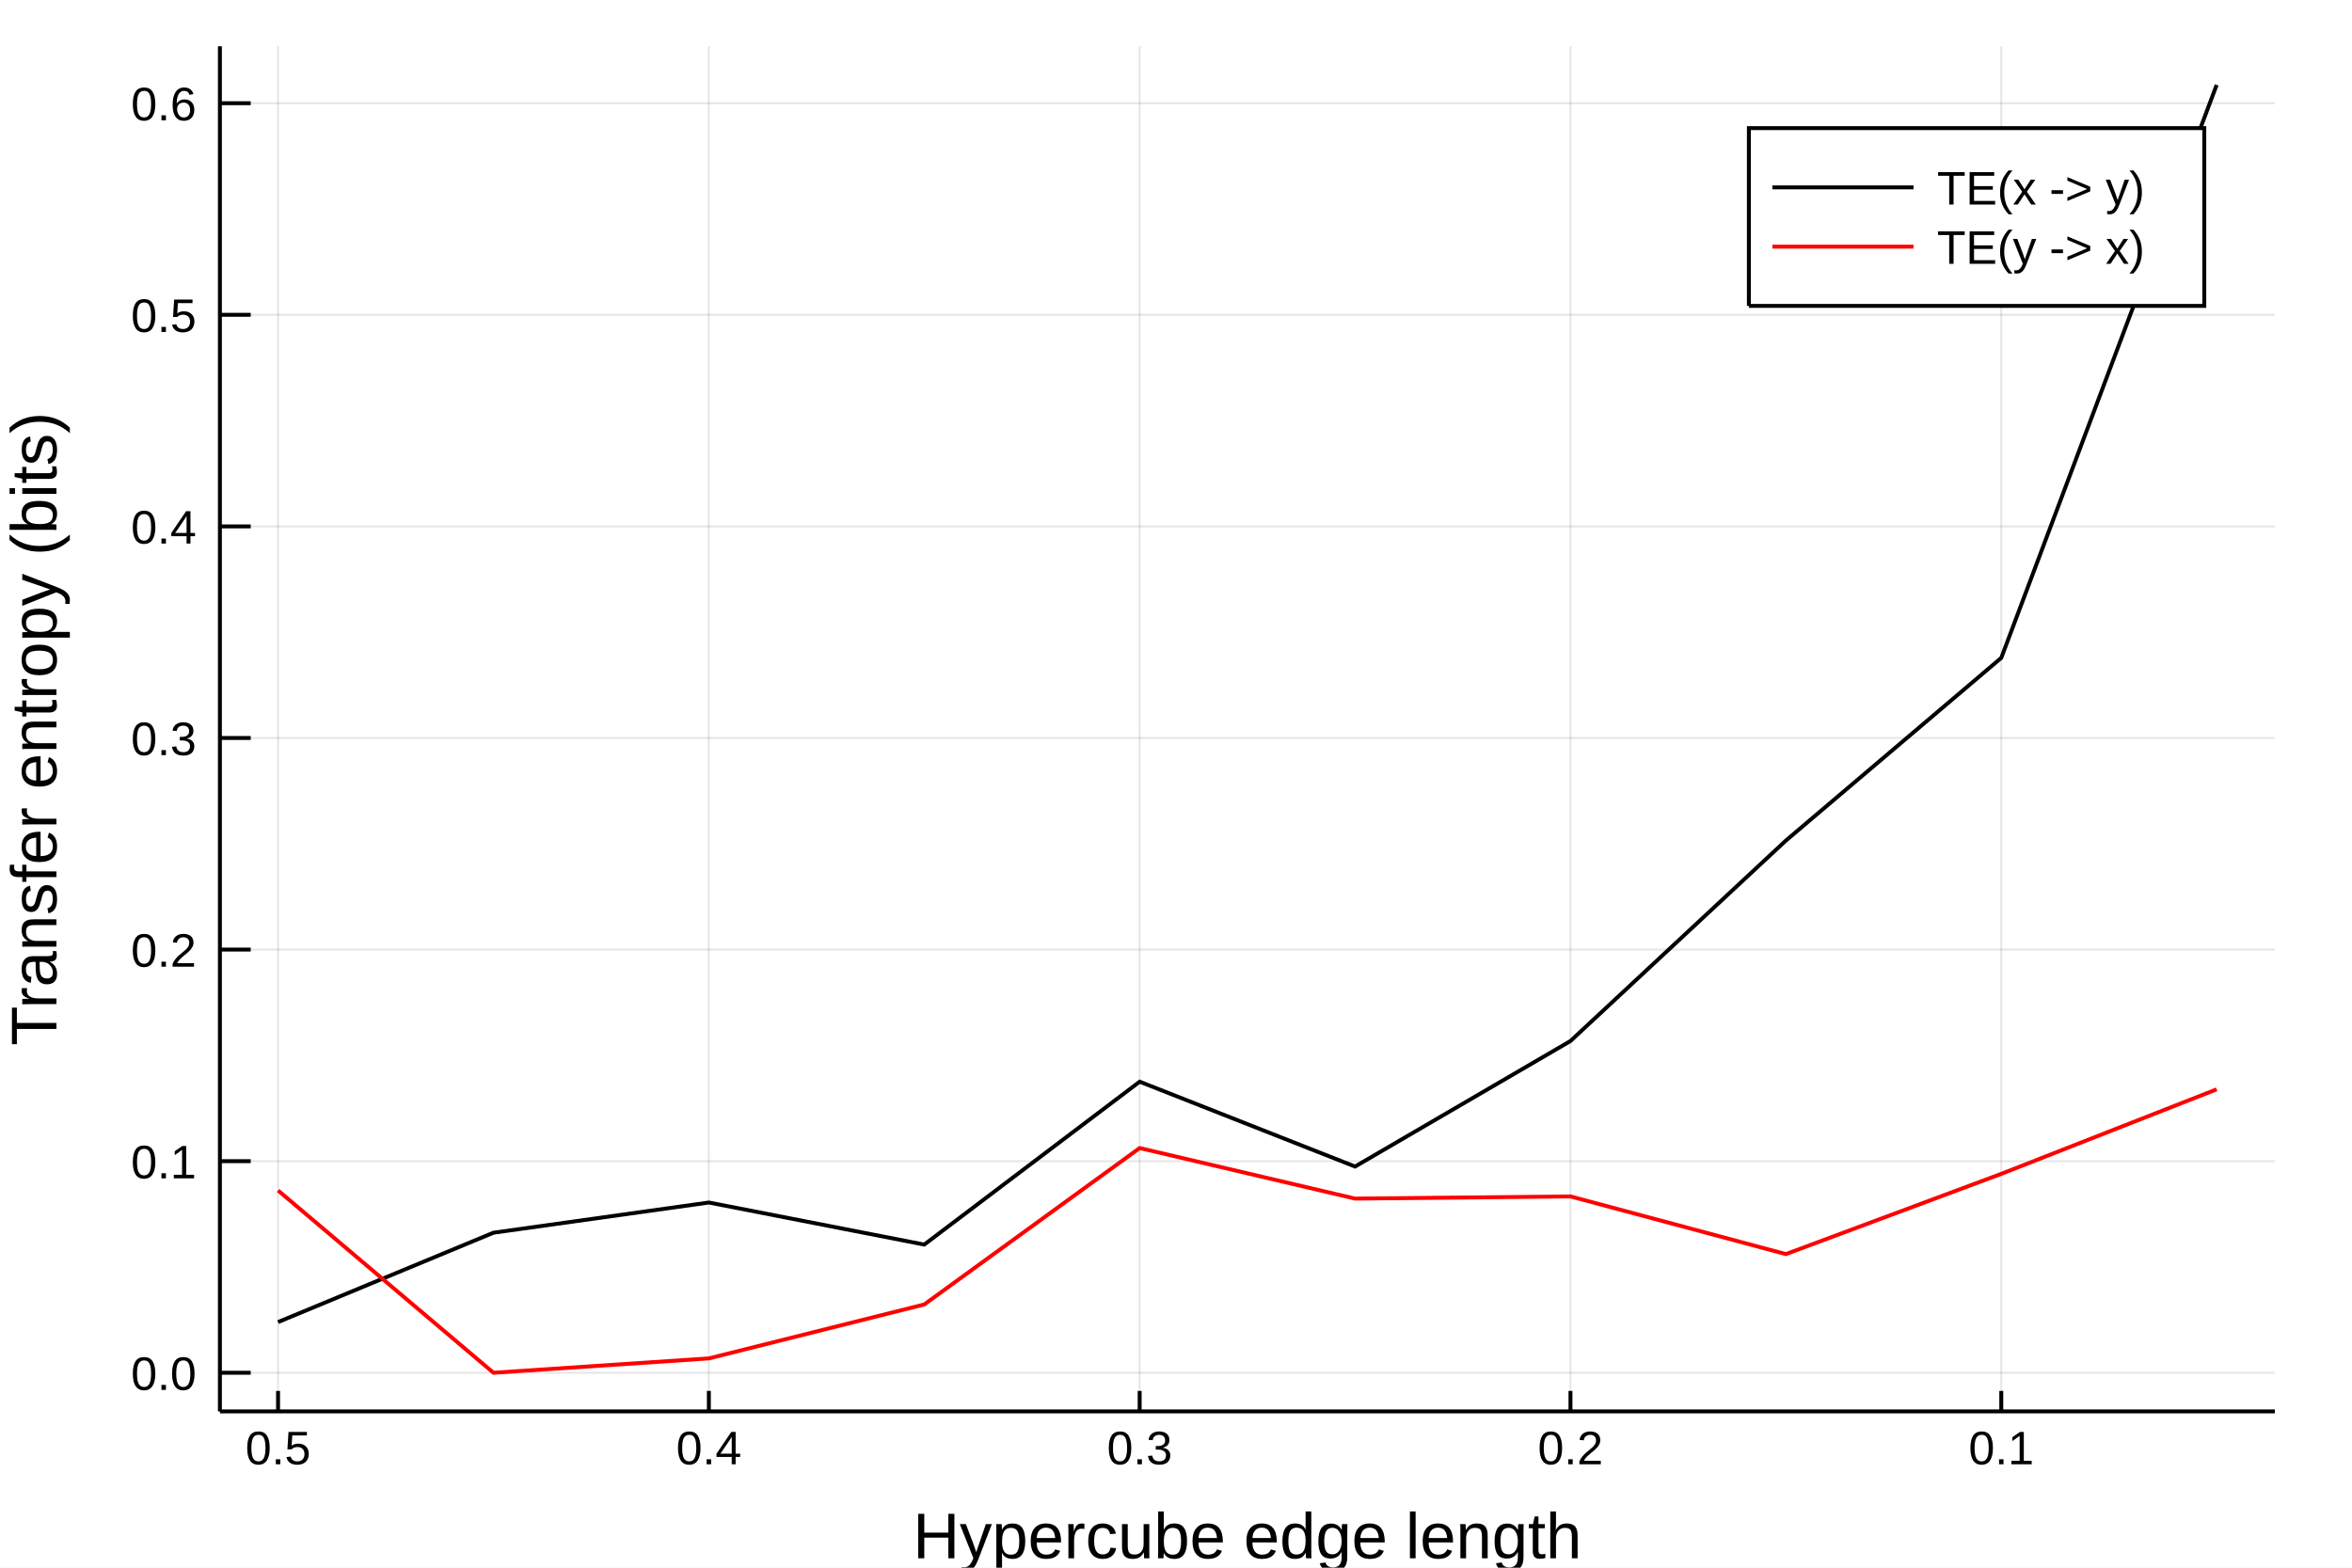
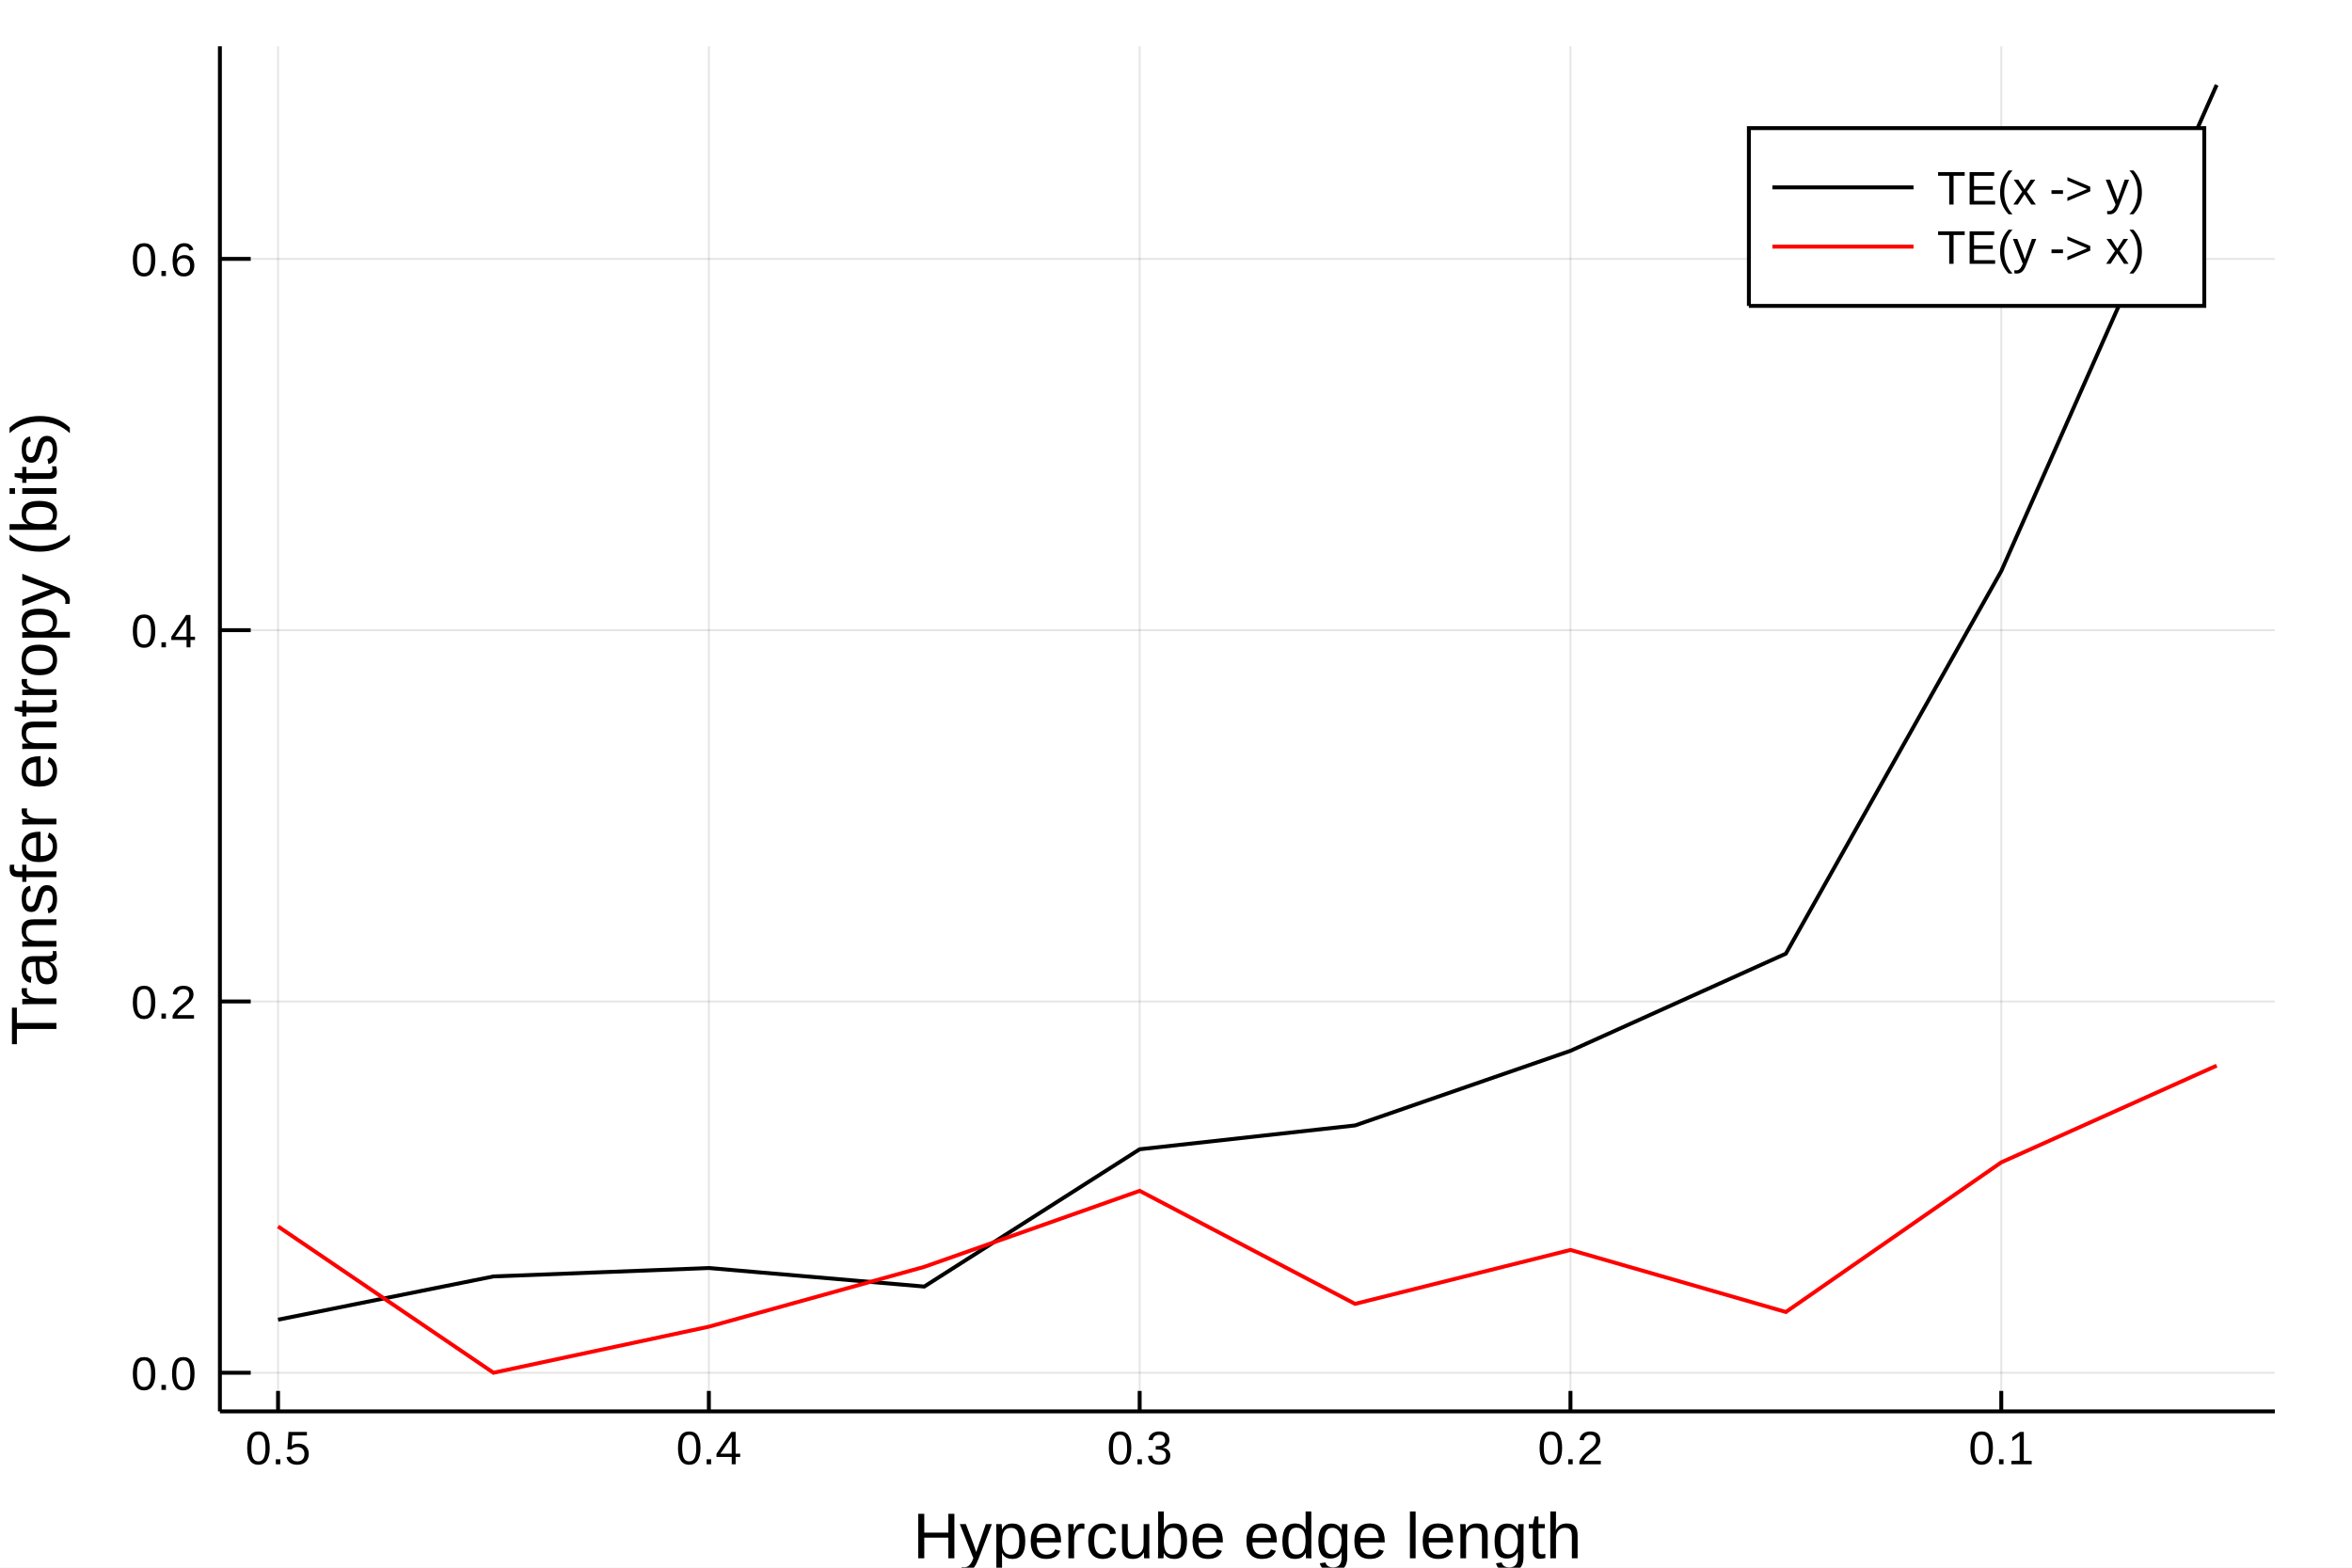
<svg xmlns="http://www.w3.org/2000/svg" width="600" height="400" viewBox="0 0 2400 1600">
  <defs>
-     <clipPath id="clip0000">
+     <clipPath id="clip9500">
      <rect x="0" y="0" width="2400" height="1600" />
    </clipPath>
  </defs>
-   <path clip-path="url(#clip0000)" d=" M0 1600 L2400 1600 L2400 0 L0 0  Z   " fill="#ffffff" fill-rule="evenodd" fill-opacity="1" />
+   <path clip-path="url(#clip9500)" d=" M0 1600 L2400 1600 L2400 0 L0 0  Z   " fill="#ffffff" fill-rule="evenodd" fill-opacity="1" />
  <defs>
-     <clipPath id="clip0001">
+     <clipPath id="clip9501">
      <rect x="480" y="0" width="1681" height="1600" />
    </clipPath>
  </defs>
-   <path clip-path="url(#clip0000)" d=" M224.386 1440.48 L2321.26 1440.48 L2321.26 47.244 L224.386 47.244  Z   " fill="#ffffff" fill-rule="evenodd" fill-opacity="1" />
+   <path clip-path="url(#clip9500)" d=" M224.386 1440.48 L2321.26 1440.48 L2321.26 47.244 L224.386 47.244  Z   " fill="#ffffff" fill-rule="evenodd" fill-opacity="1" />
  <defs>
-     <clipPath id="clip0002">
+     <clipPath id="clip9502">
      <rect x="224" y="47" width="2098" height="1394" />
    </clipPath>
  </defs>
-   <polyline clip-path="url(#clip0002)" style="stroke:#000000; stroke-width:2; stroke-opacity:0.1; fill:none" points="   2042.12,1440.48 2042.12,47.244    " />
-   <polyline clip-path="url(#clip0002)" style="stroke:#000000; stroke-width:2; stroke-opacity:0.1; fill:none" points="   1602.52,1440.48 1602.52,47.244    " />
-   <polyline clip-path="url(#clip0002)" style="stroke:#000000; stroke-width:2; stroke-opacity:0.1; fill:none" points="   1162.92,1440.48 1162.92,47.244    " />
-   <polyline clip-path="url(#clip0002)" style="stroke:#000000; stroke-width:2; stroke-opacity:0.1; fill:none" points="   723.328,1440.48 723.328,47.244    " />
-   <polyline clip-path="url(#clip0002)" style="stroke:#000000; stroke-width:2; stroke-opacity:0.1; fill:none" points="   283.732,1440.48 283.732,47.244    " />
-   <polyline clip-path="url(#clip0002)" style="stroke:#000000; stroke-width:2; stroke-opacity:0.1; fill:none" points="   2321.26,1401.05 224.386,1401.05    " />
-   <polyline clip-path="url(#clip0002)" style="stroke:#000000; stroke-width:2; stroke-opacity:0.1; fill:none" points="   2321.26,1185.1 224.386,1185.1    " />
-   <polyline clip-path="url(#clip0002)" style="stroke:#000000; stroke-width:2; stroke-opacity:0.1; fill:none" points="   2321.26,969.147 224.386,969.147    " />
-   <polyline clip-path="url(#clip0002)" style="stroke:#000000; stroke-width:2; stroke-opacity:0.1; fill:none" points="   2321.26,753.194 224.386,753.194    " />
-   <polyline clip-path="url(#clip0002)" style="stroke:#000000; stroke-width:2; stroke-opacity:0.1; fill:none" points="   2321.26,537.242 224.386,537.242    " />
-   <polyline clip-path="url(#clip0002)" style="stroke:#000000; stroke-width:2; stroke-opacity:0.1; fill:none" points="   2321.26,321.29 224.386,321.29    " />
-   <polyline clip-path="url(#clip0002)" style="stroke:#000000; stroke-width:2; stroke-opacity:0.1; fill:none" points="   2321.26,105.337 224.386,105.337    " />
-   <polyline clip-path="url(#clip0000)" style="stroke:#000000; stroke-width:4; stroke-opacity:1; fill:none" points="   2321.26,1440.48 224.386,1440.48    " />
-   <polyline clip-path="url(#clip0000)" style="stroke:#000000; stroke-width:4; stroke-opacity:1; fill:none" points="   224.386,1440.48 224.386,47.244    " />
-   <polyline clip-path="url(#clip0000)" style="stroke:#000000; stroke-width:4; stroke-opacity:1; fill:none" points="   2042.12,1440.48 2042.12,1419.58    " />
-   <polyline clip-path="url(#clip0000)" style="stroke:#000000; stroke-width:4; stroke-opacity:1; fill:none" points="   1602.52,1440.48 1602.52,1419.58    " />
-   <polyline clip-path="url(#clip0000)" style="stroke:#000000; stroke-width:4; stroke-opacity:1; fill:none" points="   1162.92,1440.48 1162.92,1419.58    " />
-   <polyline clip-path="url(#clip0000)" style="stroke:#000000; stroke-width:4; stroke-opacity:1; fill:none" points="   723.328,1440.48 723.328,1419.58    " />
-   <polyline clip-path="url(#clip0000)" style="stroke:#000000; stroke-width:4; stroke-opacity:1; fill:none" points="   283.732,1440.48 283.732,1419.58    " />
-   <polyline clip-path="url(#clip0000)" style="stroke:#000000; stroke-width:4; stroke-opacity:1; fill:none" points="   224.386,1401.05 255.839,1401.05    " />
-   <polyline clip-path="url(#clip0000)" style="stroke:#000000; stroke-width:4; stroke-opacity:1; fill:none" points="   224.386,1185.1 255.839,1185.1    " />
-   <polyline clip-path="url(#clip0000)" style="stroke:#000000; stroke-width:4; stroke-opacity:1; fill:none" points="   224.386,969.147 255.839,969.147    " />
-   <polyline clip-path="url(#clip0000)" style="stroke:#000000; stroke-width:4; stroke-opacity:1; fill:none" points="   224.386,753.194 255.839,753.194    " />
-   <polyline clip-path="url(#clip0000)" style="stroke:#000000; stroke-width:4; stroke-opacity:1; fill:none" points="   224.386,537.242 255.839,537.242    " />
-   <polyline clip-path="url(#clip0000)" style="stroke:#000000; stroke-width:4; stroke-opacity:1; fill:none" points="   224.386,321.29 255.839,321.29    " />
-   <polyline clip-path="url(#clip0000)" style="stroke:#000000; stroke-width:4; stroke-opacity:1; fill:none" points="   224.386,105.337 255.839,105.337    " />
-   <g clip-path="url(#clip0000)">
+   <polyline clip-path="url(#clip9502)" style="stroke:#000000; stroke-width:2; stroke-opacity:0.1; fill:none" points="   2042.12,1440.48 2042.12,47.244    " />
+   <polyline clip-path="url(#clip9502)" style="stroke:#000000; stroke-width:2; stroke-opacity:0.1; fill:none" points="   1602.52,1440.48 1602.52,47.244    " />
+   <polyline clip-path="url(#clip9502)" style="stroke:#000000; stroke-width:2; stroke-opacity:0.1; fill:none" points="   1162.92,1440.48 1162.92,47.244    " />
+   <polyline clip-path="url(#clip9502)" style="stroke:#000000; stroke-width:2; stroke-opacity:0.1; fill:none" points="   723.328,1440.48 723.328,47.244    " />
+   <polyline clip-path="url(#clip9502)" style="stroke:#000000; stroke-width:2; stroke-opacity:0.1; fill:none" points="   283.732,1440.48 283.732,47.244    " />
+   <polyline clip-path="url(#clip9502)" style="stroke:#000000; stroke-width:2; stroke-opacity:0.1; fill:none" points="   2321.26,1401.05 224.386,1401.05    " />
+   <polyline clip-path="url(#clip9502)" style="stroke:#000000; stroke-width:2; stroke-opacity:0.1; fill:none" points="   2321.26,1022.1 224.386,1022.1    " />
+   <polyline clip-path="url(#clip9502)" style="stroke:#000000; stroke-width:2; stroke-opacity:0.1; fill:none" points="   2321.26,643.158 224.386,643.158    " />
+   <polyline clip-path="url(#clip9502)" style="stroke:#000000; stroke-width:2; stroke-opacity:0.1; fill:none" points="   2321.26,264.212 224.386,264.212    " />
+   <polyline clip-path="url(#clip9500)" style="stroke:#000000; stroke-width:4; stroke-opacity:1; fill:none" points="   2321.26,1440.48 224.386,1440.48    " />
+   <polyline clip-path="url(#clip9500)" style="stroke:#000000; stroke-width:4; stroke-opacity:1; fill:none" points="   224.386,1440.48 224.386,47.244    " />
+   <polyline clip-path="url(#clip9500)" style="stroke:#000000; stroke-width:4; stroke-opacity:1; fill:none" points="   2042.12,1440.48 2042.12,1419.58    " />
+   <polyline clip-path="url(#clip9500)" style="stroke:#000000; stroke-width:4; stroke-opacity:1; fill:none" points="   1602.52,1440.48 1602.52,1419.58    " />
+   <polyline clip-path="url(#clip9500)" style="stroke:#000000; stroke-width:4; stroke-opacity:1; fill:none" points="   1162.92,1440.48 1162.92,1419.58    " />
+   <polyline clip-path="url(#clip9500)" style="stroke:#000000; stroke-width:4; stroke-opacity:1; fill:none" points="   723.328,1440.48 723.328,1419.58    " />
+   <polyline clip-path="url(#clip9500)" style="stroke:#000000; stroke-width:4; stroke-opacity:1; fill:none" points="   283.732,1440.48 283.732,1419.58    " />
+   <polyline clip-path="url(#clip9500)" style="stroke:#000000; stroke-width:4; stroke-opacity:1; fill:none" points="   224.386,1401.05 255.839,1401.05    " />
+   <polyline clip-path="url(#clip9500)" style="stroke:#000000; stroke-width:4; stroke-opacity:1; fill:none" points="   224.386,1022.1 255.839,1022.1    " />
+   <polyline clip-path="url(#clip9500)" style="stroke:#000000; stroke-width:4; stroke-opacity:1; fill:none" points="   224.386,643.158 255.839,643.158    " />
+   <polyline clip-path="url(#clip9500)" style="stroke:#000000; stroke-width:4; stroke-opacity:1; fill:none" points="   224.386,264.212 255.839,264.212    " />
+   <g clip-path="url(#clip9500)">
    <text style="fill:#000000; fill-opacity:1; font-family:Arial,Helvetica Neue,Helvetica,sans-serif; font-size:48px; text-anchor:middle;" transform="rotate(0, 2042.12, 1494.48)" x="2042.12" y="1494.48">0.1</text>
  </g>
-   <g clip-path="url(#clip0000)">
+   <g clip-path="url(#clip9500)">
    <text style="fill:#000000; fill-opacity:1; font-family:Arial,Helvetica Neue,Helvetica,sans-serif; font-size:48px; text-anchor:middle;" transform="rotate(0, 1602.52, 1494.48)" x="1602.52" y="1494.48">0.2</text>
  </g>
-   <g clip-path="url(#clip0000)">
+   <g clip-path="url(#clip9500)">
    <text style="fill:#000000; fill-opacity:1; font-family:Arial,Helvetica Neue,Helvetica,sans-serif; font-size:48px; text-anchor:middle;" transform="rotate(0, 1162.92, 1494.48)" x="1162.92" y="1494.48">0.3</text>
  </g>
-   <g clip-path="url(#clip0000)">
+   <g clip-path="url(#clip9500)">
    <text style="fill:#000000; fill-opacity:1; font-family:Arial,Helvetica Neue,Helvetica,sans-serif; font-size:48px; text-anchor:middle;" transform="rotate(0, 723.328, 1494.48)" x="723.328" y="1494.48">0.4</text>
  </g>
-   <g clip-path="url(#clip0000)">
+   <g clip-path="url(#clip9500)">
    <text style="fill:#000000; fill-opacity:1; font-family:Arial,Helvetica Neue,Helvetica,sans-serif; font-size:48px; text-anchor:middle;" transform="rotate(0, 283.732, 1494.48)" x="283.732" y="1494.48">0.5</text>
  </g>
-   <g clip-path="url(#clip0000)">
+   <g clip-path="url(#clip9500)">
    <text style="fill:#000000; fill-opacity:1; font-family:Arial,Helvetica Neue,Helvetica,sans-serif; font-size:48px; text-anchor:end;" transform="rotate(0, 200.386, 1418.55)" x="200.386" y="1418.55">0.0</text>
  </g>
-   <g clip-path="url(#clip0000)">
-     <text style="fill:#000000; fill-opacity:1; font-family:Arial,Helvetica Neue,Helvetica,sans-serif; font-size:48px; text-anchor:end;" transform="rotate(0, 200.386, 1202.6)" x="200.386" y="1202.6">0.1</text>
+   <g clip-path="url(#clip9500)">
+     <text style="fill:#000000; fill-opacity:1; font-family:Arial,Helvetica Neue,Helvetica,sans-serif; font-size:48px; text-anchor:end;" transform="rotate(0, 200.386, 1039.6)" x="200.386" y="1039.6">0.2</text>
  </g>
-   <g clip-path="url(#clip0000)">
-     <text style="fill:#000000; fill-opacity:1; font-family:Arial,Helvetica Neue,Helvetica,sans-serif; font-size:48px; text-anchor:end;" transform="rotate(0, 200.386, 986.647)" x="200.386" y="986.647">0.2</text>
+   <g clip-path="url(#clip9500)">
+     <text style="fill:#000000; fill-opacity:1; font-family:Arial,Helvetica Neue,Helvetica,sans-serif; font-size:48px; text-anchor:end;" transform="rotate(0, 200.386, 660.658)" x="200.386" y="660.658">0.4</text>
  </g>
-   <g clip-path="url(#clip0000)">
-     <text style="fill:#000000; fill-opacity:1; font-family:Arial,Helvetica Neue,Helvetica,sans-serif; font-size:48px; text-anchor:end;" transform="rotate(0, 200.386, 770.694)" x="200.386" y="770.694">0.3</text>
+   <g clip-path="url(#clip9500)">
+     <text style="fill:#000000; fill-opacity:1; font-family:Arial,Helvetica Neue,Helvetica,sans-serif; font-size:48px; text-anchor:end;" transform="rotate(0, 200.386, 281.712)" x="200.386" y="281.712">0.6</text>
  </g>
-   <g clip-path="url(#clip0000)">
-     <text style="fill:#000000; fill-opacity:1; font-family:Arial,Helvetica Neue,Helvetica,sans-serif; font-size:48px; text-anchor:end;" transform="rotate(0, 200.386, 554.742)" x="200.386" y="554.742">0.4</text>
-   </g>
-   <g clip-path="url(#clip0000)">
-     <text style="fill:#000000; fill-opacity:1; font-family:Arial,Helvetica Neue,Helvetica,sans-serif; font-size:48px; text-anchor:end;" transform="rotate(0, 200.386, 338.79)" x="200.386" y="338.79">0.5</text>
-   </g>
-   <g clip-path="url(#clip0000)">
-     <text style="fill:#000000; fill-opacity:1; font-family:Arial,Helvetica Neue,Helvetica,sans-serif; font-size:48px; text-anchor:end;" transform="rotate(0, 200.386, 122.837)" x="200.386" y="122.837">0.6</text>
-   </g>
-   <g clip-path="url(#clip0000)">
+   <g clip-path="url(#clip9500)">
    <text style="fill:#000000; fill-opacity:1; font-family:Arial,Helvetica Neue,Helvetica,sans-serif; font-size:66px; text-anchor:middle;" transform="rotate(0, 1272.82, 1590.4)" x="1272.82" y="1590.4">Hypercube edge length</text>
  </g>
-   <g clip-path="url(#clip0000)">
+   <g clip-path="url(#clip9500)">
    <text style="fill:#000000; fill-opacity:1; font-family:Arial,Helvetica Neue,Helvetica,sans-serif; font-size:66px; text-anchor:middle;" transform="rotate(-90, 57.6, 743.863)" x="57.6" y="743.863">Transfer entropy (bits)</text>
  </g>
-   <polyline clip-path="url(#clip0002)" style="stroke:#000000; stroke-width:4; stroke-opacity:1; fill:none" points="   2261.91,86.675 2042.12,671.429 1822.32,857.898 1602.52,1062.48 1382.72,1190.58 1162.92,1103.99 943.126,1270.23 723.328,1227.31 503.53,1258.12 283.732,1349.31       " />
-   <polyline clip-path="url(#clip0002)" style="stroke:#ff0000; stroke-width:4; stroke-opacity:1; fill:none" points="   2261.91,1111.79 2042.12,1198.05 1822.32,1279.95 1602.52,1221.08 1382.72,1223.31 1162.92,1171.72 943.126,1331.35 723.328,1386.4 503.53,1401.05 283.732,1215       " />
-   <path clip-path="url(#clip0000)" d=" M1784.57 312.204 L2249.26 312.204 L2249.26 130.764 L1784.57 130.764  Z   " fill="#ffffff" fill-rule="evenodd" fill-opacity="1" />
-   <polyline clip-path="url(#clip0000)" style="stroke:#000000; stroke-width:4; stroke-opacity:1; fill:none" points="   1784.57,312.204 2249.26,312.204 2249.26,130.764 1784.57,130.764 1784.57,312.204    " />
-   <polyline clip-path="url(#clip0000)" style="stroke:#000000; stroke-width:4; stroke-opacity:1; fill:none" points="   1808.57,191.244 1952.57,191.244    " />
-   <g clip-path="url(#clip0000)">
+   <polyline clip-path="url(#clip9502)" style="stroke:#000000; stroke-width:4; stroke-opacity:1; fill:none" points="   2261.91,86.675 2042.12,582.824 1822.32,973.289 1602.52,1072.47 1382.72,1148.63 1162.92,1172.95 943.126,1313.07 723.328,1294.16 503.53,1302.74 283.732,1346.89       " />
+   <polyline clip-path="url(#clip9502)" style="stroke:#ff0000; stroke-width:4; stroke-opacity:1; fill:none" points="   2261.91,1087.61 2042.12,1186.3 1822.32,1339.03 1602.52,1275.71 1382.72,1330.75 1162.92,1215.38 943.126,1292.97 723.328,1354.04 503.53,1401.05 283.732,1251.73       " />
+   <path clip-path="url(#clip9500)" d=" M1784.57 312.204 L2249.26 312.204 L2249.26 130.764 L1784.57 130.764  Z   " fill="#ffffff" fill-rule="evenodd" fill-opacity="1" />
+   <polyline clip-path="url(#clip9500)" style="stroke:#000000; stroke-width:4; stroke-opacity:1; fill:none" points="   1784.57,312.204 2249.26,312.204 2249.26,130.764 1784.57,130.764 1784.57,312.204    " />
+   <polyline clip-path="url(#clip9500)" style="stroke:#000000; stroke-width:4; stroke-opacity:1; fill:none" points="   1808.57,191.244 1952.57,191.244    " />
+   <g clip-path="url(#clip9500)">
    <text style="fill:#000000; fill-opacity:1; font-family:Arial,Helvetica Neue,Helvetica,sans-serif; font-size:48px; text-anchor:start;" transform="rotate(0, 1976.57, 208.744)" x="1976.57" y="208.744">TE(x -&gt; y)</text>
  </g>
-   <polyline clip-path="url(#clip0000)" style="stroke:#ff0000; stroke-width:4; stroke-opacity:1; fill:none" points="   1808.57,251.724 1952.57,251.724    " />
-   <g clip-path="url(#clip0000)">
+   <polyline clip-path="url(#clip9500)" style="stroke:#ff0000; stroke-width:4; stroke-opacity:1; fill:none" points="   1808.57,251.724 1952.57,251.724    " />
+   <g clip-path="url(#clip9500)">
    <text style="fill:#000000; fill-opacity:1; font-family:Arial,Helvetica Neue,Helvetica,sans-serif; font-size:48px; text-anchor:start;" transform="rotate(0, 1976.57, 269.224)" x="1976.57" y="269.224">TE(y -&gt; x)</text>
  </g>
</svg>
